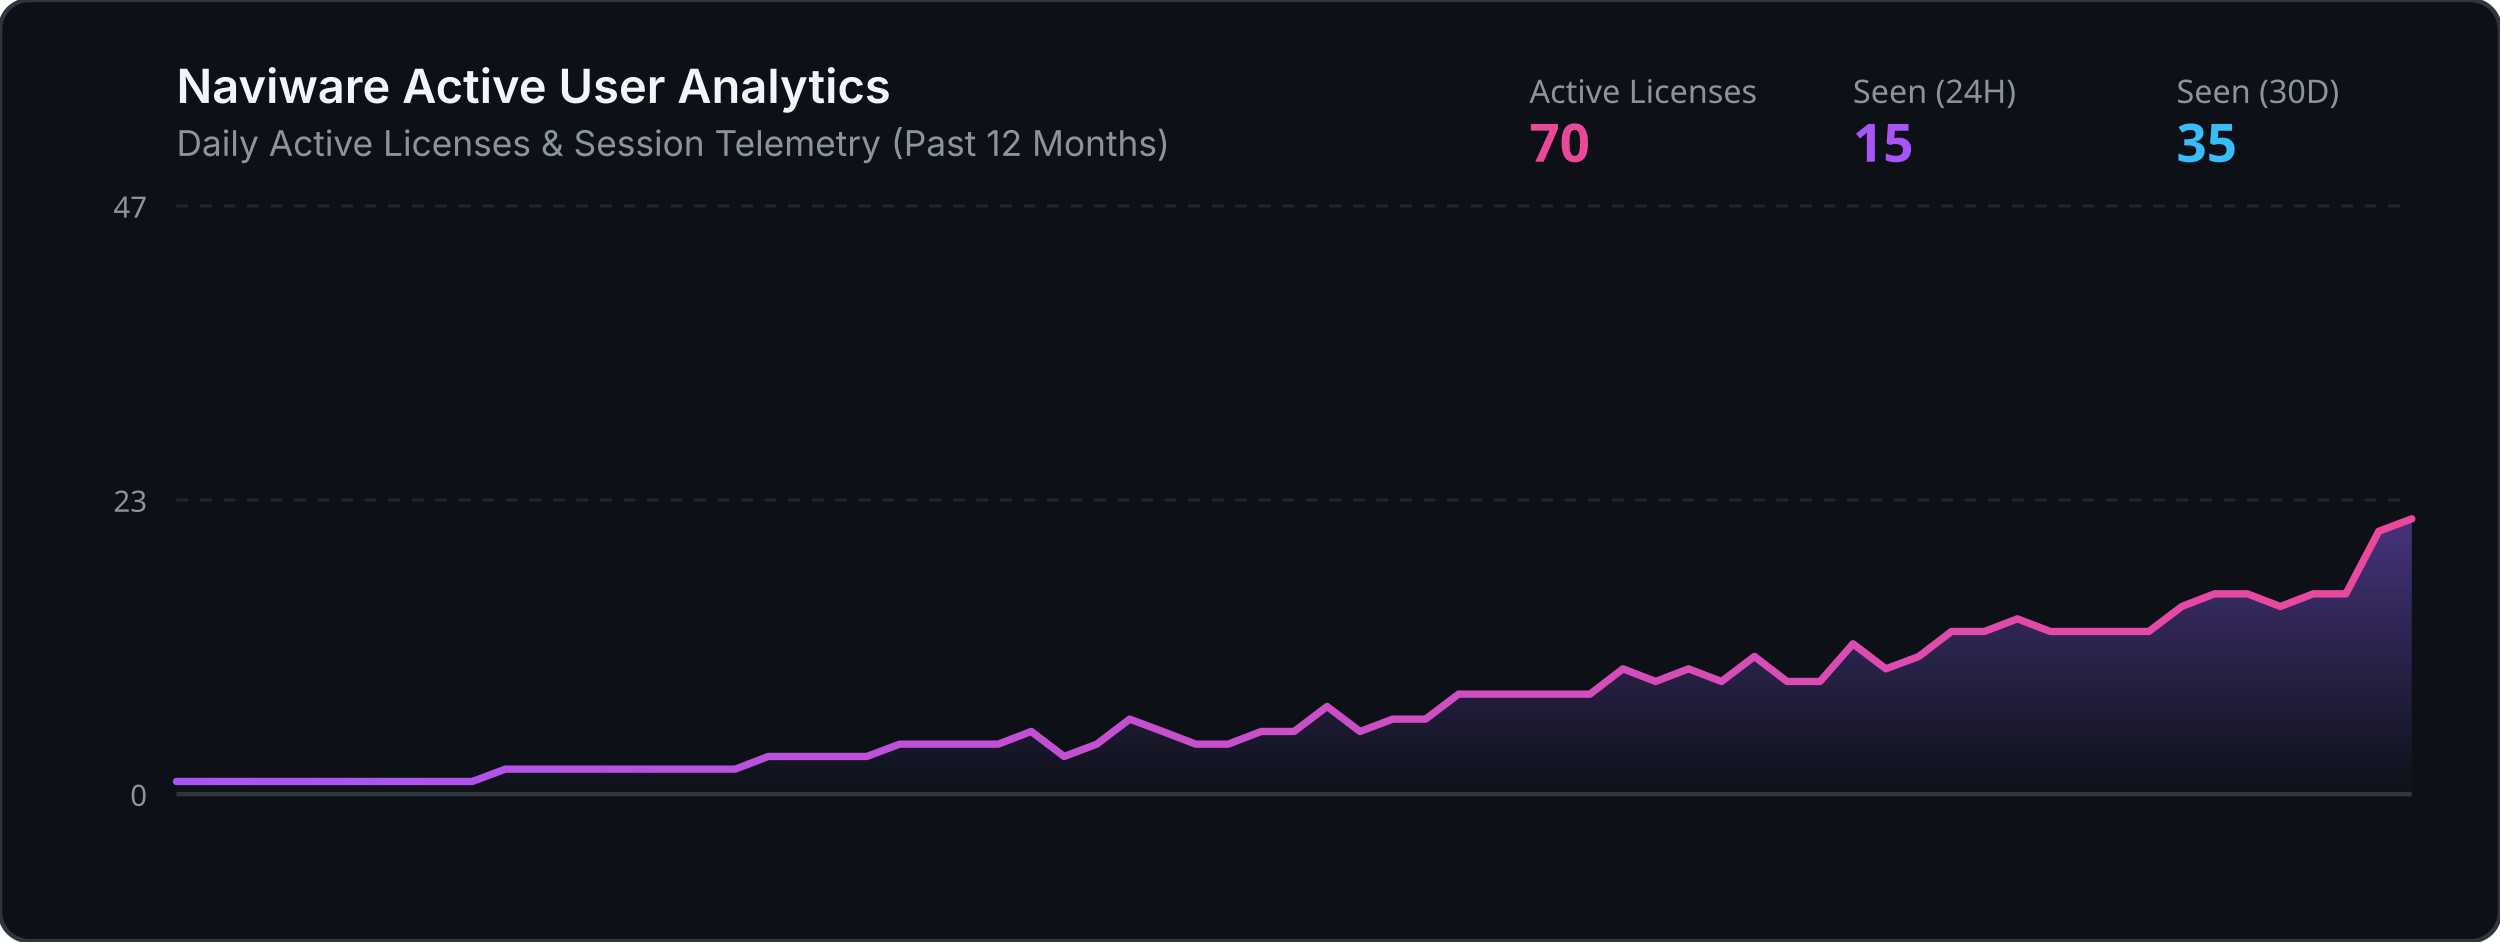
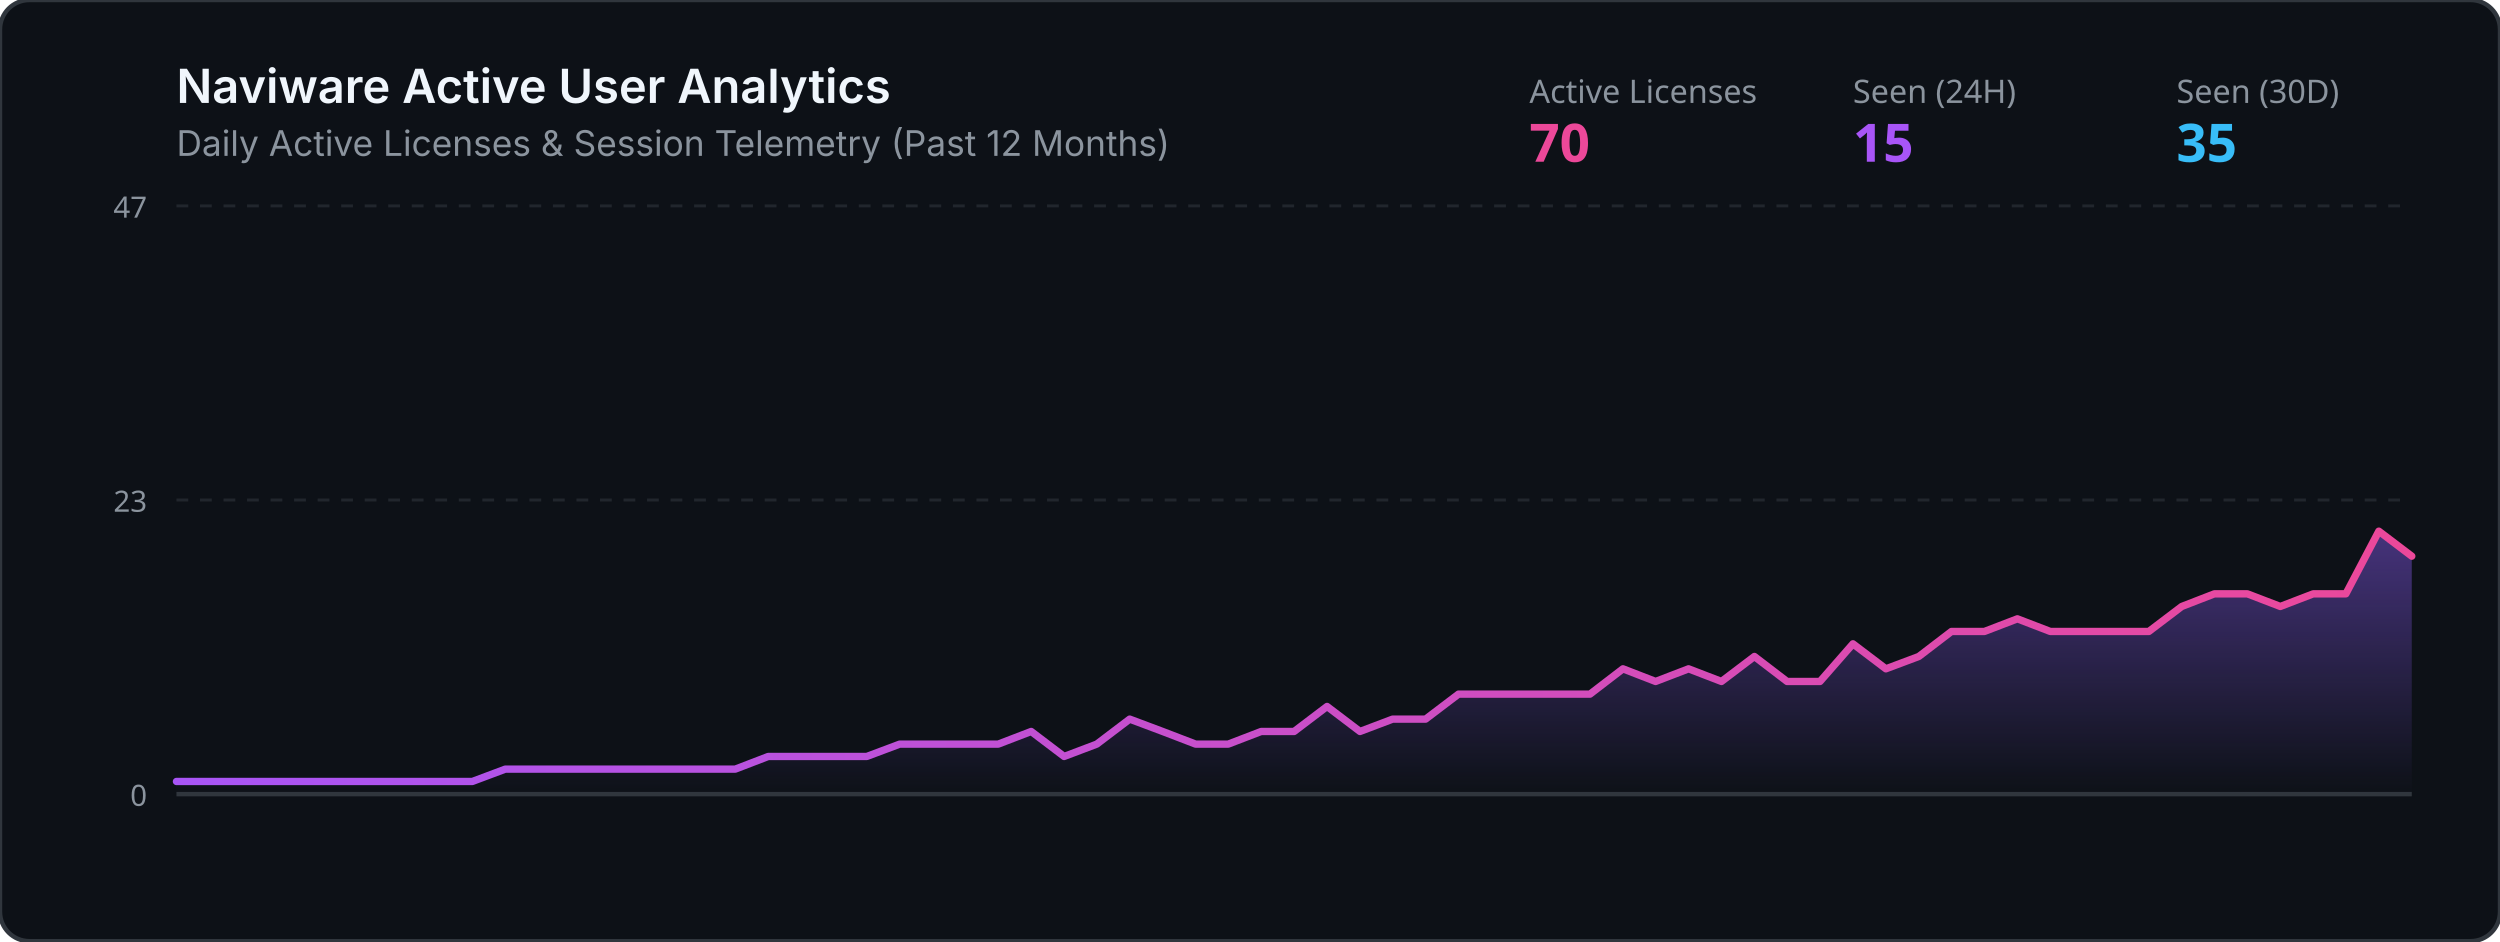
<svg xmlns="http://www.w3.org/2000/svg" viewBox="0 0 850 320" width="100%" height="320">
  <defs>
    <linearGradient id="grad" x1="0%" y1="0%" x2="0%" y2="100%">
      <stop offset="0%" stop-color="#8b5cf6" stop-opacity="0.45" />
      <stop offset="100%" stop-color="#8b5cf6" stop-opacity="0.0" />
    </linearGradient>
    <linearGradient id="lineGrad" x1="0%" y1="0%" x2="100%" y2="0%">
      <stop offset="0%" stop-color="#a855f7" />
      <stop offset="100%" stop-color="#ec4899" />
    </linearGradient>
  </defs>
  <rect width="850" height="320" rx="10" fill="#0d1117" stroke="#30363d" stroke-width="1.5" />
  <text x="60" y="35" fill="#f0f6fc" font-family="-apple-system,BlinkMacSystemFont,Segoe UI,sans-serif" font-size="16" font-weight="600">Naviware Active User Analytics</text>
  <text x="60" y="53" fill="#8b949e" font-family="-apple-system,BlinkMacSystemFont,Segoe UI,sans-serif" font-size="12">Daily Active Licenses &amp; Session Telemetry (Past 12 Months)</text>
  <text x="520" y="35" fill="#8b949e" font-family="sans-serif" font-size="11">Active Licenses</text>
  <text x="520" y="55" fill="#ec4899" font-family="sans-serif" font-size="18" font-weight="bold">70</text>
  <text x="630" y="35" fill="#8b949e" font-family="sans-serif" font-size="11">Seen (24H)</text>
  <text x="630" y="55" fill="#a855f7" font-family="sans-serif" font-size="18" font-weight="bold">15</text>
  <text x="740" y="35" fill="#8b949e" font-family="sans-serif" font-size="11">Seen (30D)</text>
  <text x="740" y="55" fill="#38bdf8" font-family="sans-serif" font-size="18" font-weight="bold">35</text>
  <line x1="60" y1="70" x2="820" y2="70" stroke="#21262d" stroke-width="1" stroke-dasharray="4" />
  <line x1="60" y1="170.0" x2="820" y2="170.0" stroke="#21262d" stroke-width="1" stroke-dasharray="4" />
  <line x1="60" y1="270" x2="820" y2="270" stroke="#30363d" stroke-width="1.5" />
  <text x="50" y="74" fill="#8b949e" font-family="sans-serif" font-size="10" text-anchor="end">47</text>
  <text x="50" y="174.0" fill="#8b949e" font-family="sans-serif" font-size="10" text-anchor="end">23</text>
  <text x="50" y="274" fill="#8b949e" font-family="sans-serif" font-size="10" text-anchor="end">0</text>
-   <polygon points="60,270 60.0,265.7 71.2,265.7 82.4,265.7 93.5,265.7 104.7,265.7 115.9,265.7 127.1,265.7 138.2,265.7 149.4,265.7 160.6,265.7 171.8,261.5 182.9,261.5 194.1,261.5 205.3,261.5 216.5,261.5 227.6,261.5 238.8,261.5 250.0,261.5 261.2,257.2 272.4,257.2 283.5,257.2 294.7,257.2 305.9,253.0 317.1,253.0 328.2,253.0 339.4,253.0 350.6,248.7 361.8,257.2 372.9,253.0 384.1,244.5 395.3,248.7 406.5,253.0 417.6,253.0 428.8,248.7 440.0,248.7 451.2,240.2 462.4,248.7 473.5,244.5 484.7,244.5 495.9,236.0 507.1,236.0 518.2,236.0 529.4,236.0 540.6,236.0 551.8,227.4 562.9,231.7 574.1,227.4 585.3,231.7 596.5,223.2 607.6,231.7 618.8,231.7 630.0,218.9 641.2,227.4 652.4,223.2 663.5,214.7 674.7,214.7 685.9,210.4 697.1,214.7 708.2,214.7 719.4,214.7 730.6,214.7 741.8,206.2 752.9,201.9 764.1,201.9 775.3,206.2 786.5,201.9 797.6,201.9 808.8,180.6 820.0,176.4 820,270" fill="url(#grad)" />
-   <polyline points="60.0,265.7 71.2,265.7 82.4,265.7 93.5,265.7 104.7,265.7 115.9,265.7 127.1,265.7 138.2,265.7 149.4,265.7 160.6,265.7 171.8,261.5 182.9,261.5 194.1,261.5 205.3,261.5 216.5,261.5 227.6,261.5 238.8,261.5 250.0,261.5 261.2,257.2 272.4,257.2 283.5,257.2 294.7,257.2 305.9,253.0 317.1,253.0 328.2,253.0 339.4,253.0 350.6,248.7 361.8,257.2 372.9,253.0 384.1,244.5 395.3,248.7 406.5,253.0 417.6,253.0 428.8,248.7 440.0,248.7 451.2,240.2 462.4,248.7 473.5,244.5 484.7,244.5 495.9,236.0 507.1,236.0 518.2,236.0 529.4,236.0 540.6,236.0 551.8,227.4 562.9,231.7 574.1,227.4 585.3,231.7 596.5,223.2 607.6,231.7 618.8,231.7 630.0,218.9 641.2,227.4 652.4,223.2 663.5,214.7 674.7,214.7 685.9,210.4 697.1,214.7 708.2,214.7 719.4,214.7 730.6,214.7 741.8,206.2 752.9,201.9 764.1,201.9 775.3,206.2 786.5,201.9 797.6,201.9 808.8,180.6 820.0,176.4" fill="none" stroke="url(#lineGrad)" stroke-width="2.5" stroke-linecap="round" stroke-linejoin="round" />
+   <polygon points="60,270 60.0,265.7 71.2,265.7 82.4,265.7 93.5,265.7 104.7,265.7 115.9,265.7 127.1,265.7 138.2,265.7 149.4,265.7 160.6,265.7 171.8,261.5 182.9,261.5 194.1,261.5 205.3,261.5 216.5,261.5 227.6,261.5 238.8,261.5 250.0,261.5 261.2,257.2 272.4,257.2 283.5,257.2 294.7,257.2 305.9,253.0 317.1,253.0 328.2,253.0 339.4,253.0 350.6,248.7 361.8,257.2 372.9,253.0 384.1,244.5 395.3,248.7 406.5,253.0 417.6,253.0 428.8,248.7 440.0,248.7 451.2,240.2 462.4,248.7 473.5,244.5 484.7,244.5 495.9,236.0 507.1,236.0 518.2,236.0 529.4,236.0 540.6,236.0 551.8,227.4 562.9,231.7 574.1,227.4 585.3,231.7 596.5,223.2 607.6,231.7 618.8,231.7 630.0,218.9 641.2,227.4 652.4,223.2 663.5,214.7 674.7,214.7 685.9,210.4 697.1,214.7 708.2,214.7 719.4,214.7 730.6,214.7 741.8,206.2 752.9,201.9 764.1,201.9 775.3,206.2 786.5,201.9 797.6,201.9 808.8,180.6 820.0,189.1 820,270" fill="url(#grad)" />
+   <polyline points="60.0,265.7 71.2,265.7 82.4,265.7 93.5,265.7 104.7,265.7 115.9,265.7 127.1,265.7 138.2,265.7 149.4,265.7 160.6,265.7 171.8,261.5 182.9,261.5 194.1,261.5 205.3,261.5 216.5,261.5 227.6,261.5 238.8,261.5 250.0,261.5 261.2,257.2 272.4,257.2 283.5,257.2 294.7,257.2 305.9,253.0 317.1,253.0 328.2,253.0 339.4,253.0 350.6,248.7 361.8,257.2 372.9,253.0 384.1,244.5 395.3,248.7 406.5,253.0 417.6,253.0 428.8,248.7 440.0,248.7 451.2,240.2 462.4,248.7 473.5,244.5 484.7,244.5 495.9,236.0 507.1,236.0 518.2,236.0 529.4,236.0 540.6,236.0 551.8,227.4 562.9,231.7 574.1,227.4 585.3,231.7 596.5,223.2 607.6,231.7 618.8,231.7 630.0,218.9 641.2,227.4 652.4,223.2 663.5,214.7 674.7,214.7 685.9,210.4 697.1,214.7 708.2,214.7 719.4,214.7 730.6,214.7 741.8,206.2 752.9,201.9 764.1,201.9 775.3,206.2 786.5,201.9 797.6,201.9 808.8,180.6 820.0,189.1" fill="none" stroke="url(#lineGrad)" stroke-width="2.5" stroke-linecap="round" stroke-linejoin="round" />
</svg>
